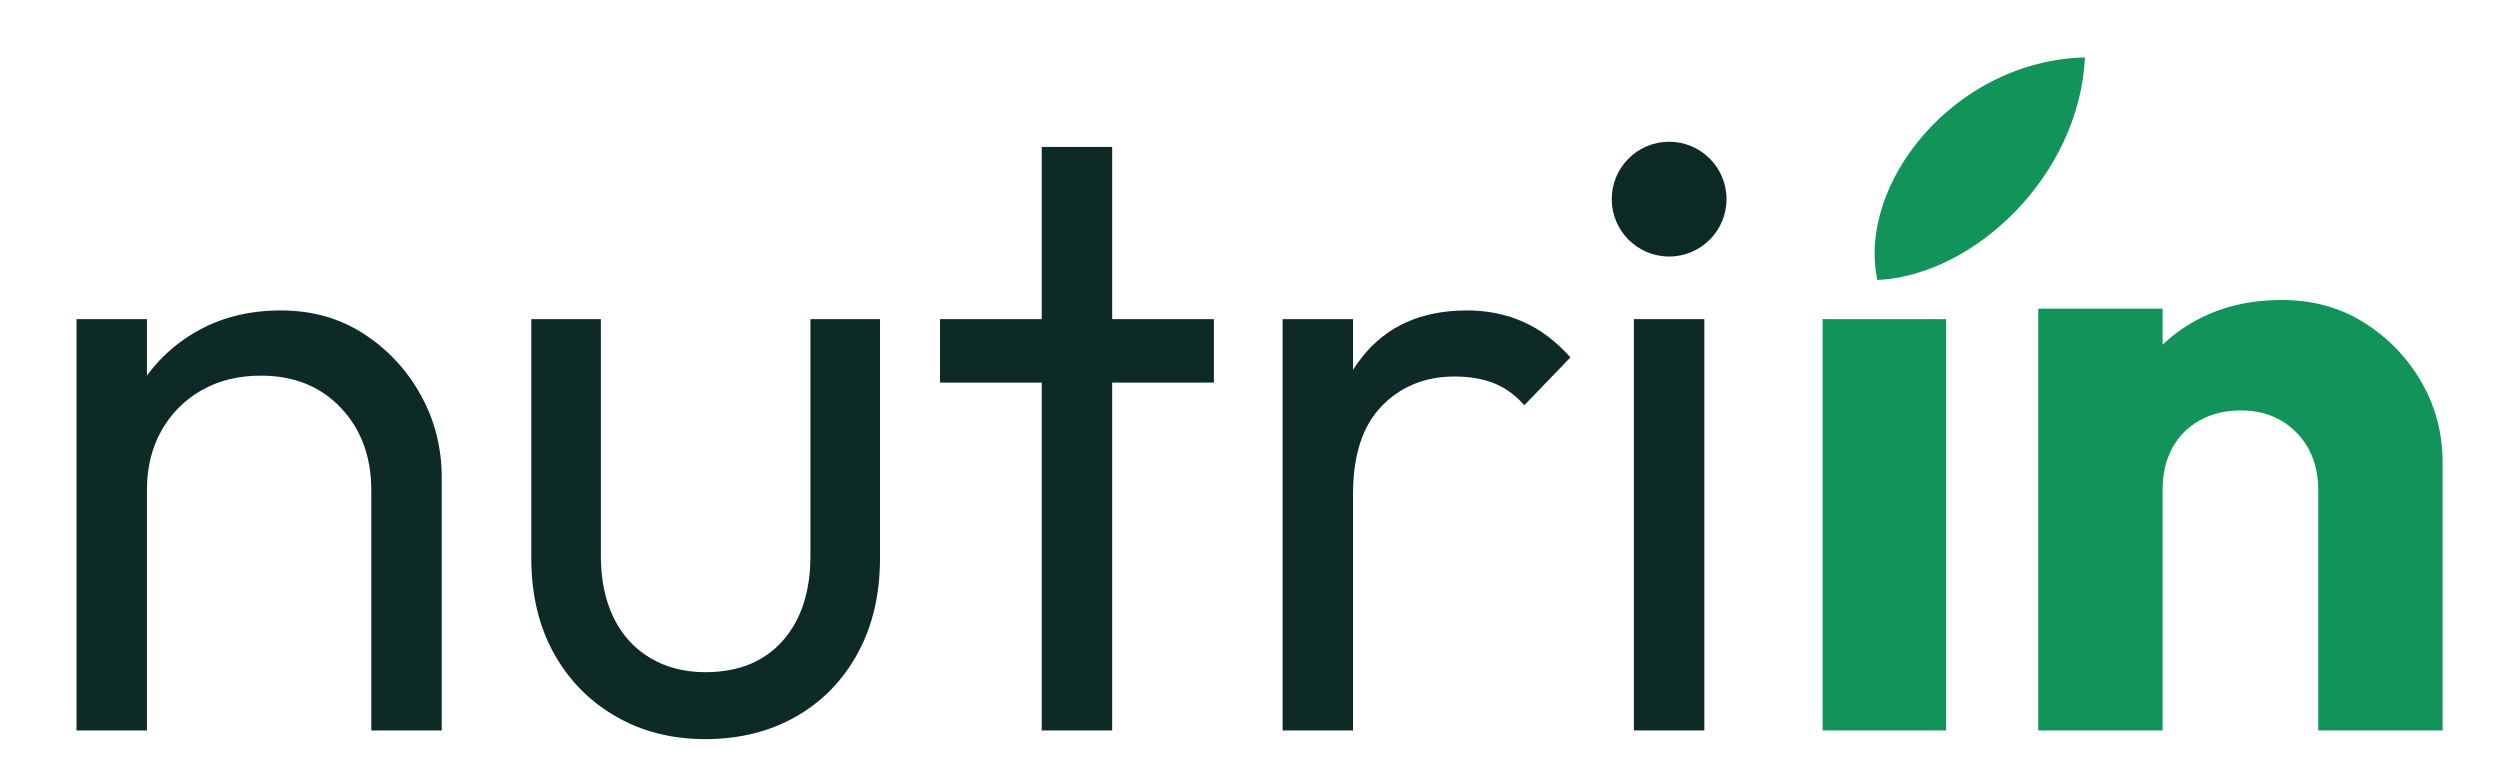
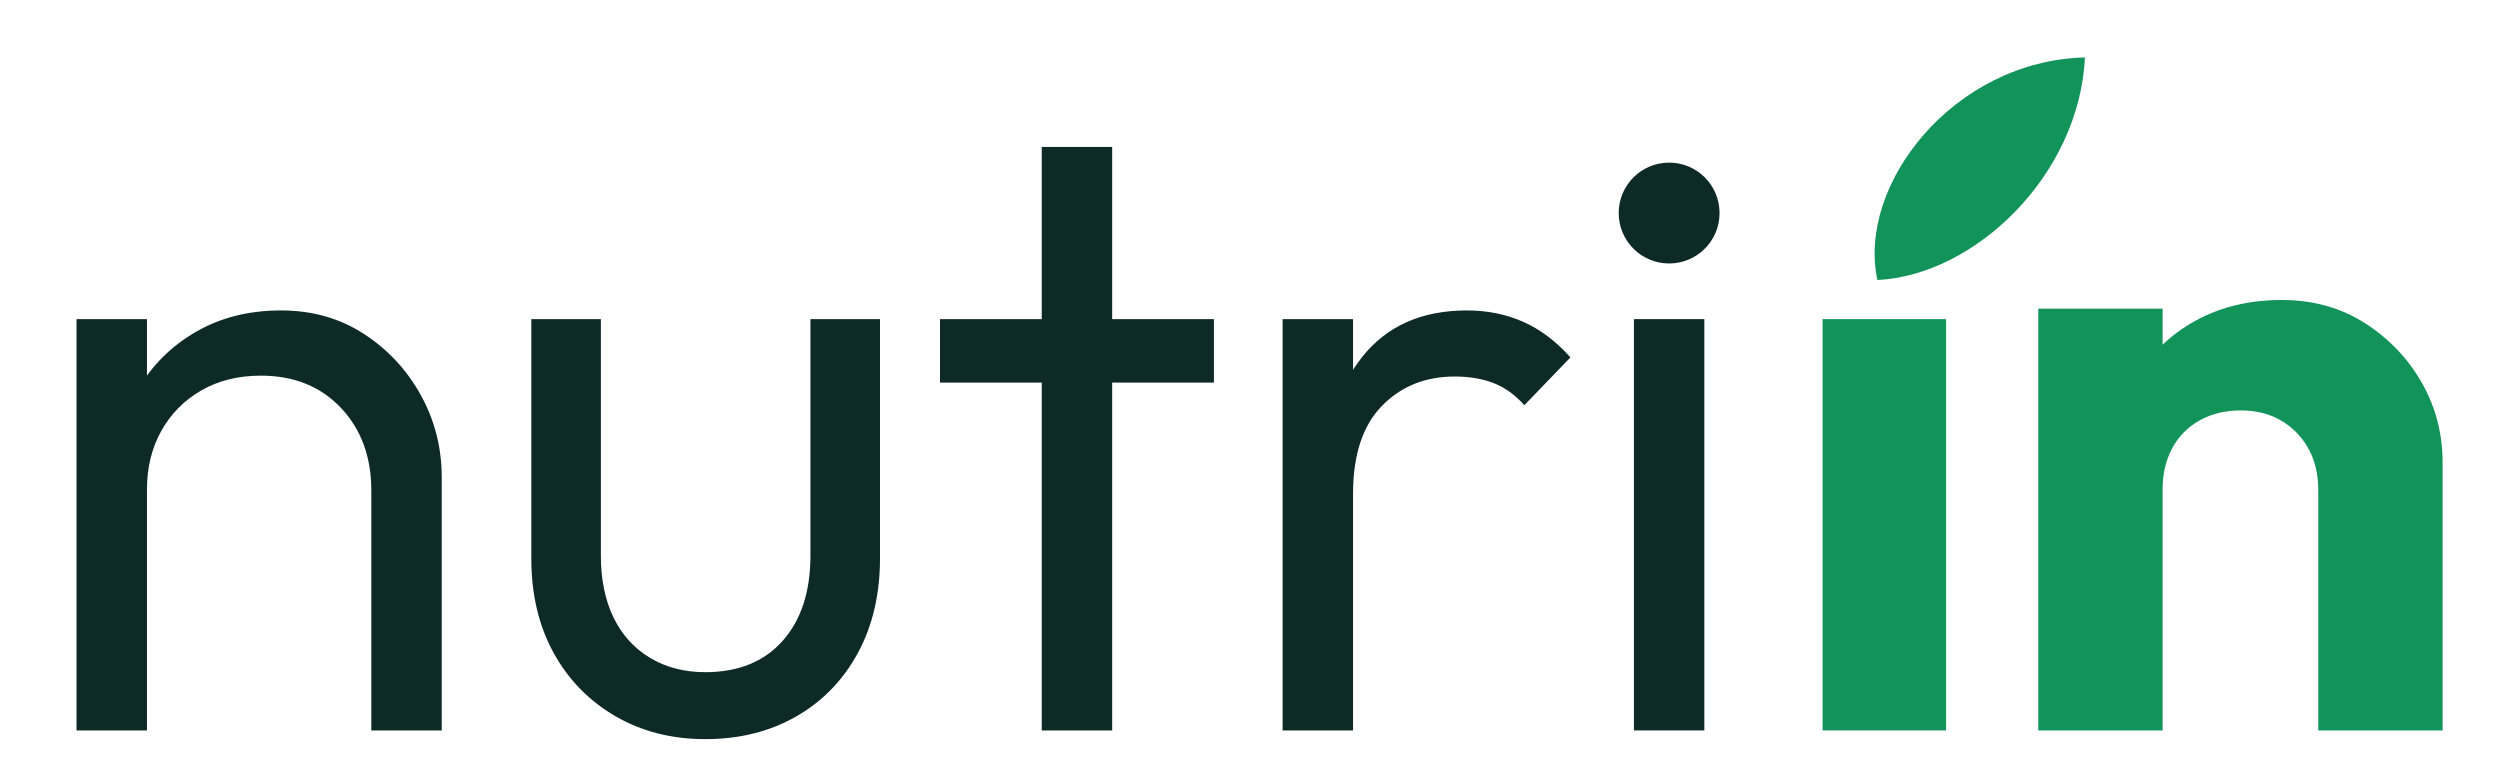
<svg xmlns="http://www.w3.org/2000/svg" viewBox="0 0 2875 874" role="img" aria-label="Nutriin">
  <defs />
  <g transform="translate(20,840) scale(1)">
    <g fill="#0E2A27">
      <path d="M407 0L407 -276Q407 -334 372 -371Q337 -408 280 -408Q241 -408 211.5 -391Q182 -374 165.5 -344.5Q149 -315 149 -277L114 -296Q114 -350 138.5 -392Q163 -434 205.5 -458.5Q248 -483 303 -483Q357 -483 398.5 -456Q440 -429 464 -385.5Q488 -342 488 -291L488 0ZM68 0L68 -473L149 -473L149 0ZM791 10Q733 10 687.5 -16.5Q642 -43 616.5 -89.5Q591 -136 591 -198L591 -473L671 -473L671 -201Q671 -160 685.5 -130Q700 -100 727.5 -83.5Q755 -67 791 -67Q848 -67 880 -103Q912 -139 912 -201L912 -473L992 -473L992 -198Q992 -136 966.5 -89Q941 -42 895.5 -16Q850 10 791 10ZM1178 0L1178 -671L1259 -671L1259 0ZM1061 -400L1061 -473L1376 -473L1376 -400ZM1455 0L1455 -473L1536 -473L1536 0ZM1536 -272L1504 -286Q1504 -376 1546.5 -429.5Q1589 -483 1667 -483Q1702 -483 1731.5 -470Q1761 -457 1786 -429L1733 -374Q1717 -392 1697.5 -399.5Q1678 -407 1653 -407Q1602 -407 1569 -373Q1536 -339 1536 -272Z" />
      <g transform="translate(1791,0)">
        <path d="M68 0L68 -473L149 -473L149 0Z" />
      </g>
-       <circle cx="1899.5" cy="-611" r="66" />
+       <circle cx="1899.5" cy="-595" r="58" />
    </g>
    <g fill="#12935A">
      <g transform="translate(2020,0)">
        <path d="M56 0L56 -473L198 -473L198 0Z" />
      </g>
      <g transform="translate(2268,0)">
        <path d="M378 0L378 -276Q378 -317 353 -342.5Q328 -368 289 -368Q262 -368 241.5 -356.5Q221 -345 210 -324.5Q199 -304 199 -277L143 -304Q143 -361 168 -404Q193 -447 236.5 -471Q280 -495 336 -495Q390 -495 431.5 -468.5Q473 -442 497 -400Q521 -358 521 -308L521 0ZM56 0L56 -485L199 -485L199 0Z" />
      </g>
      <path transform="translate(2139.0,-518.0) rotate(-47)" d="M0,0 C64,-92 244,-108 350,0 C246,88 80,78 0,0Z" />
    </g>
  </g>
</svg>
